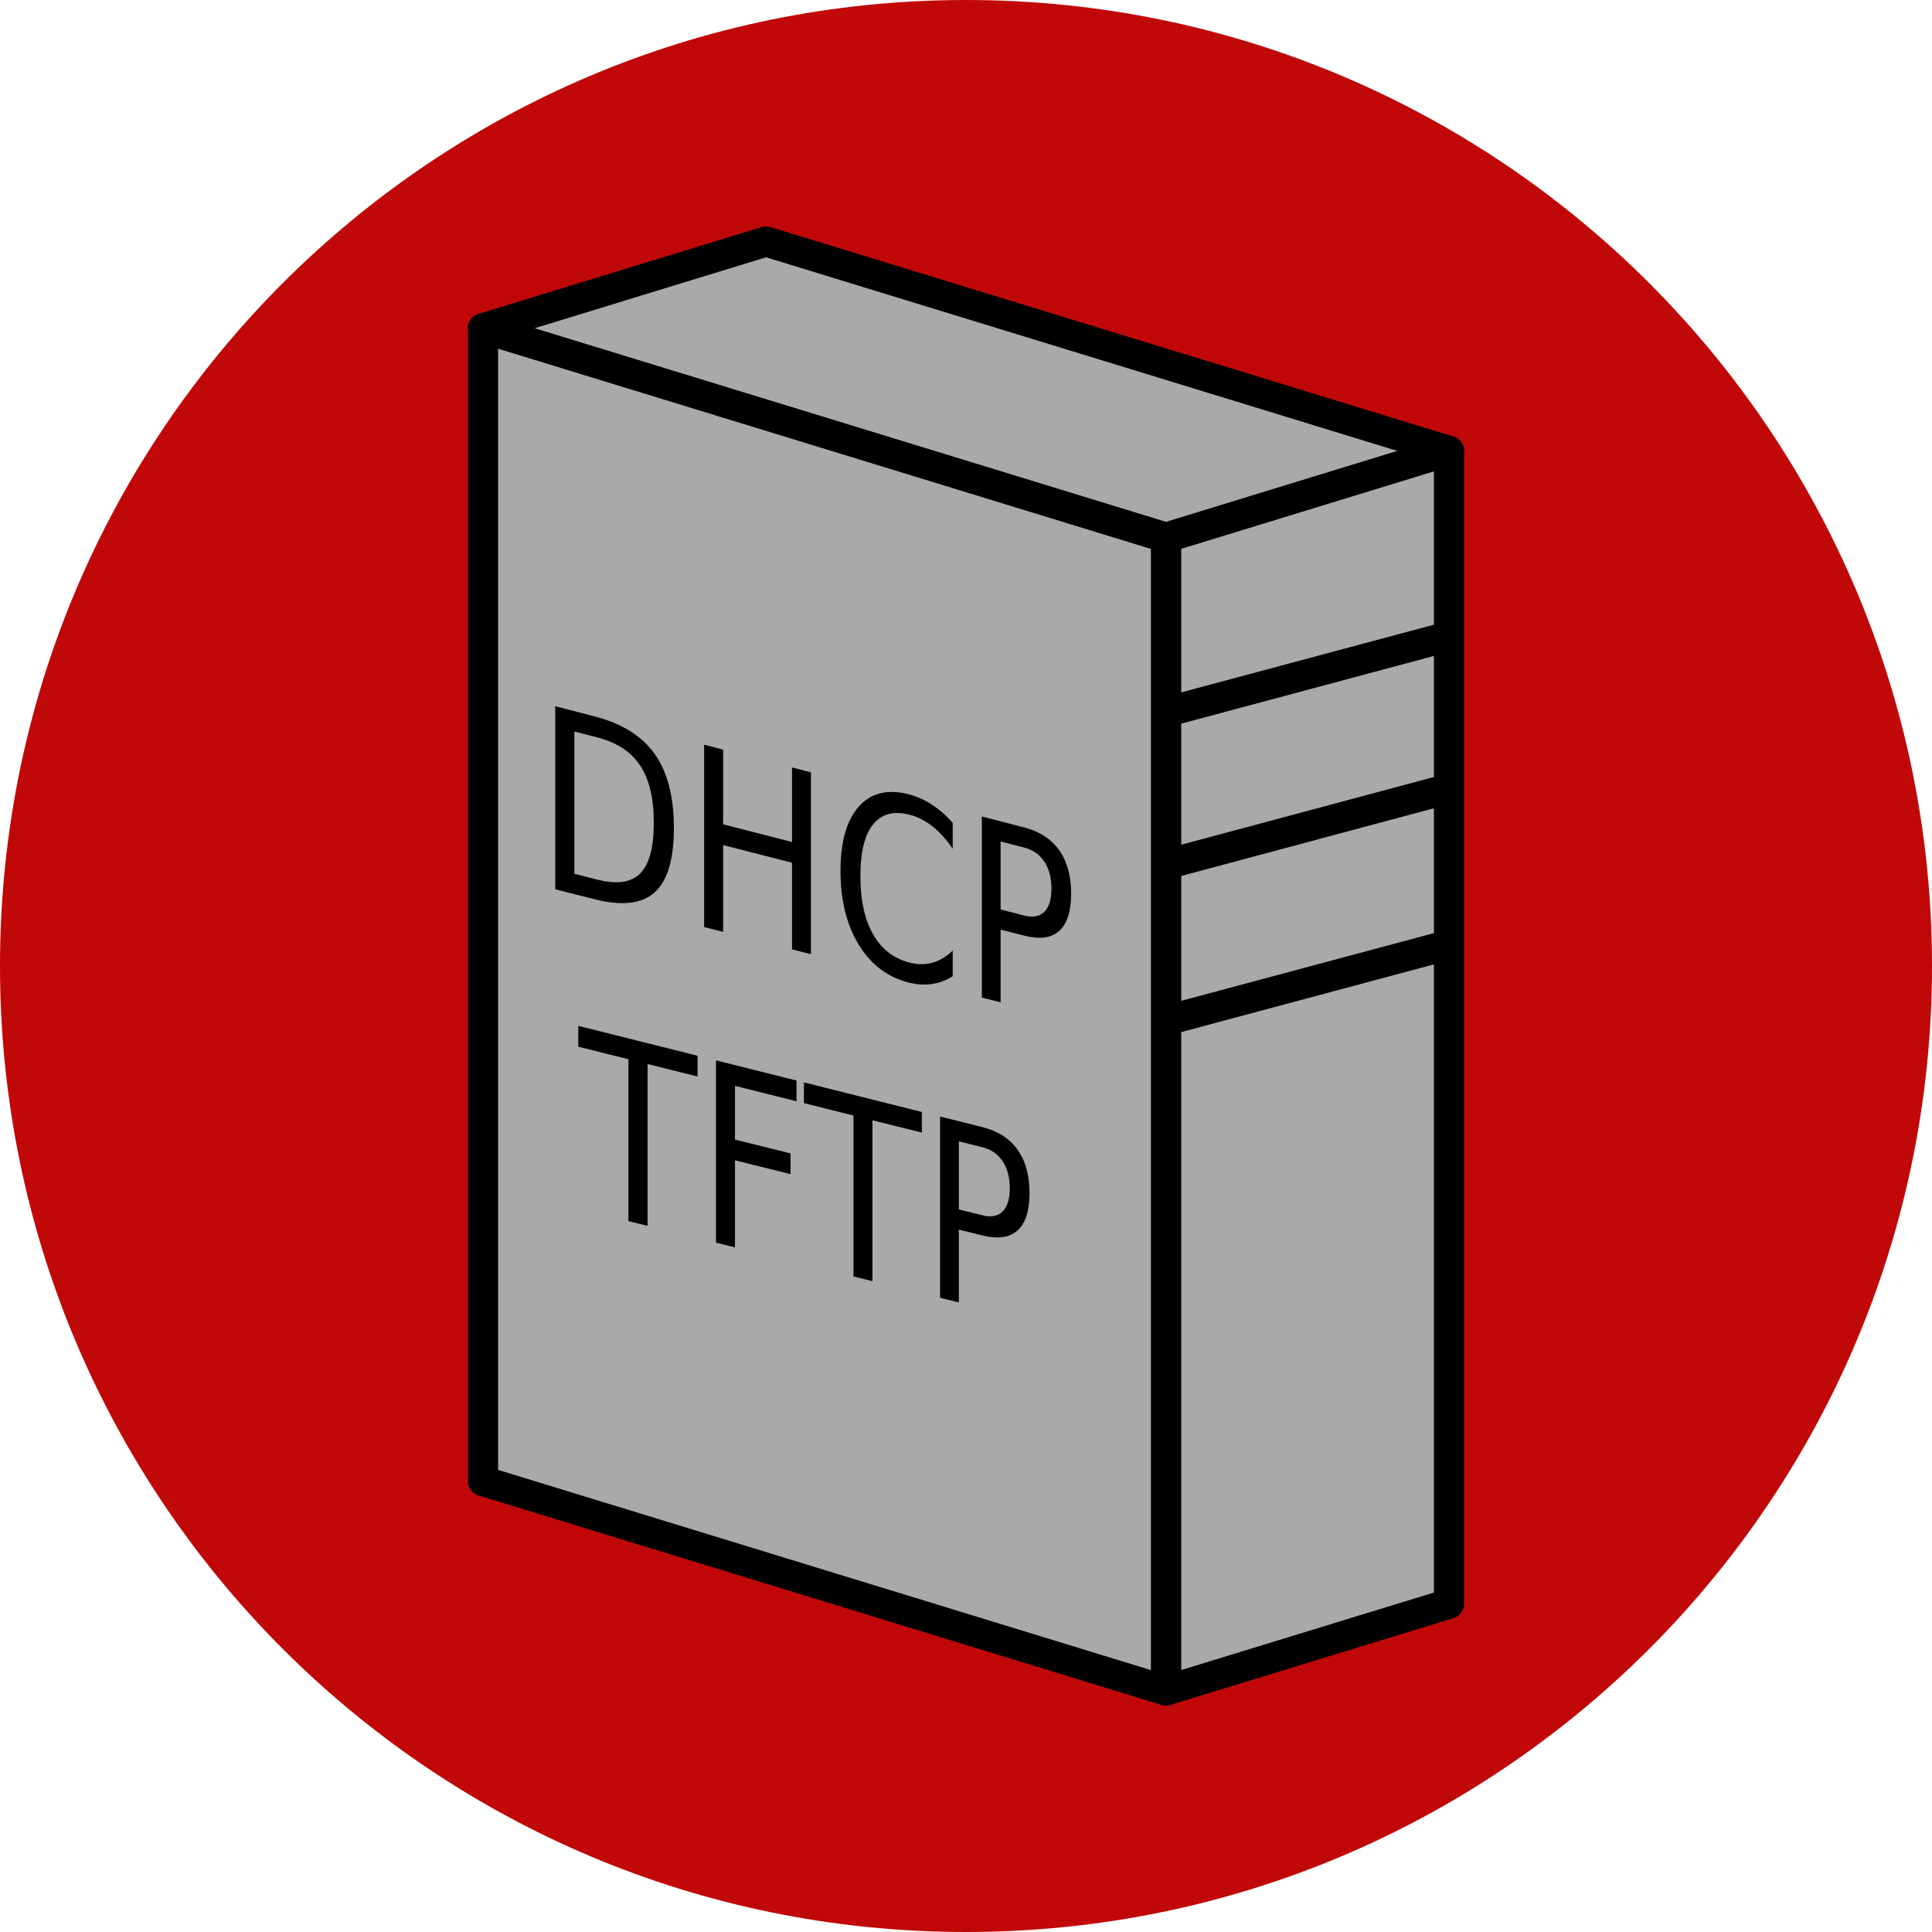
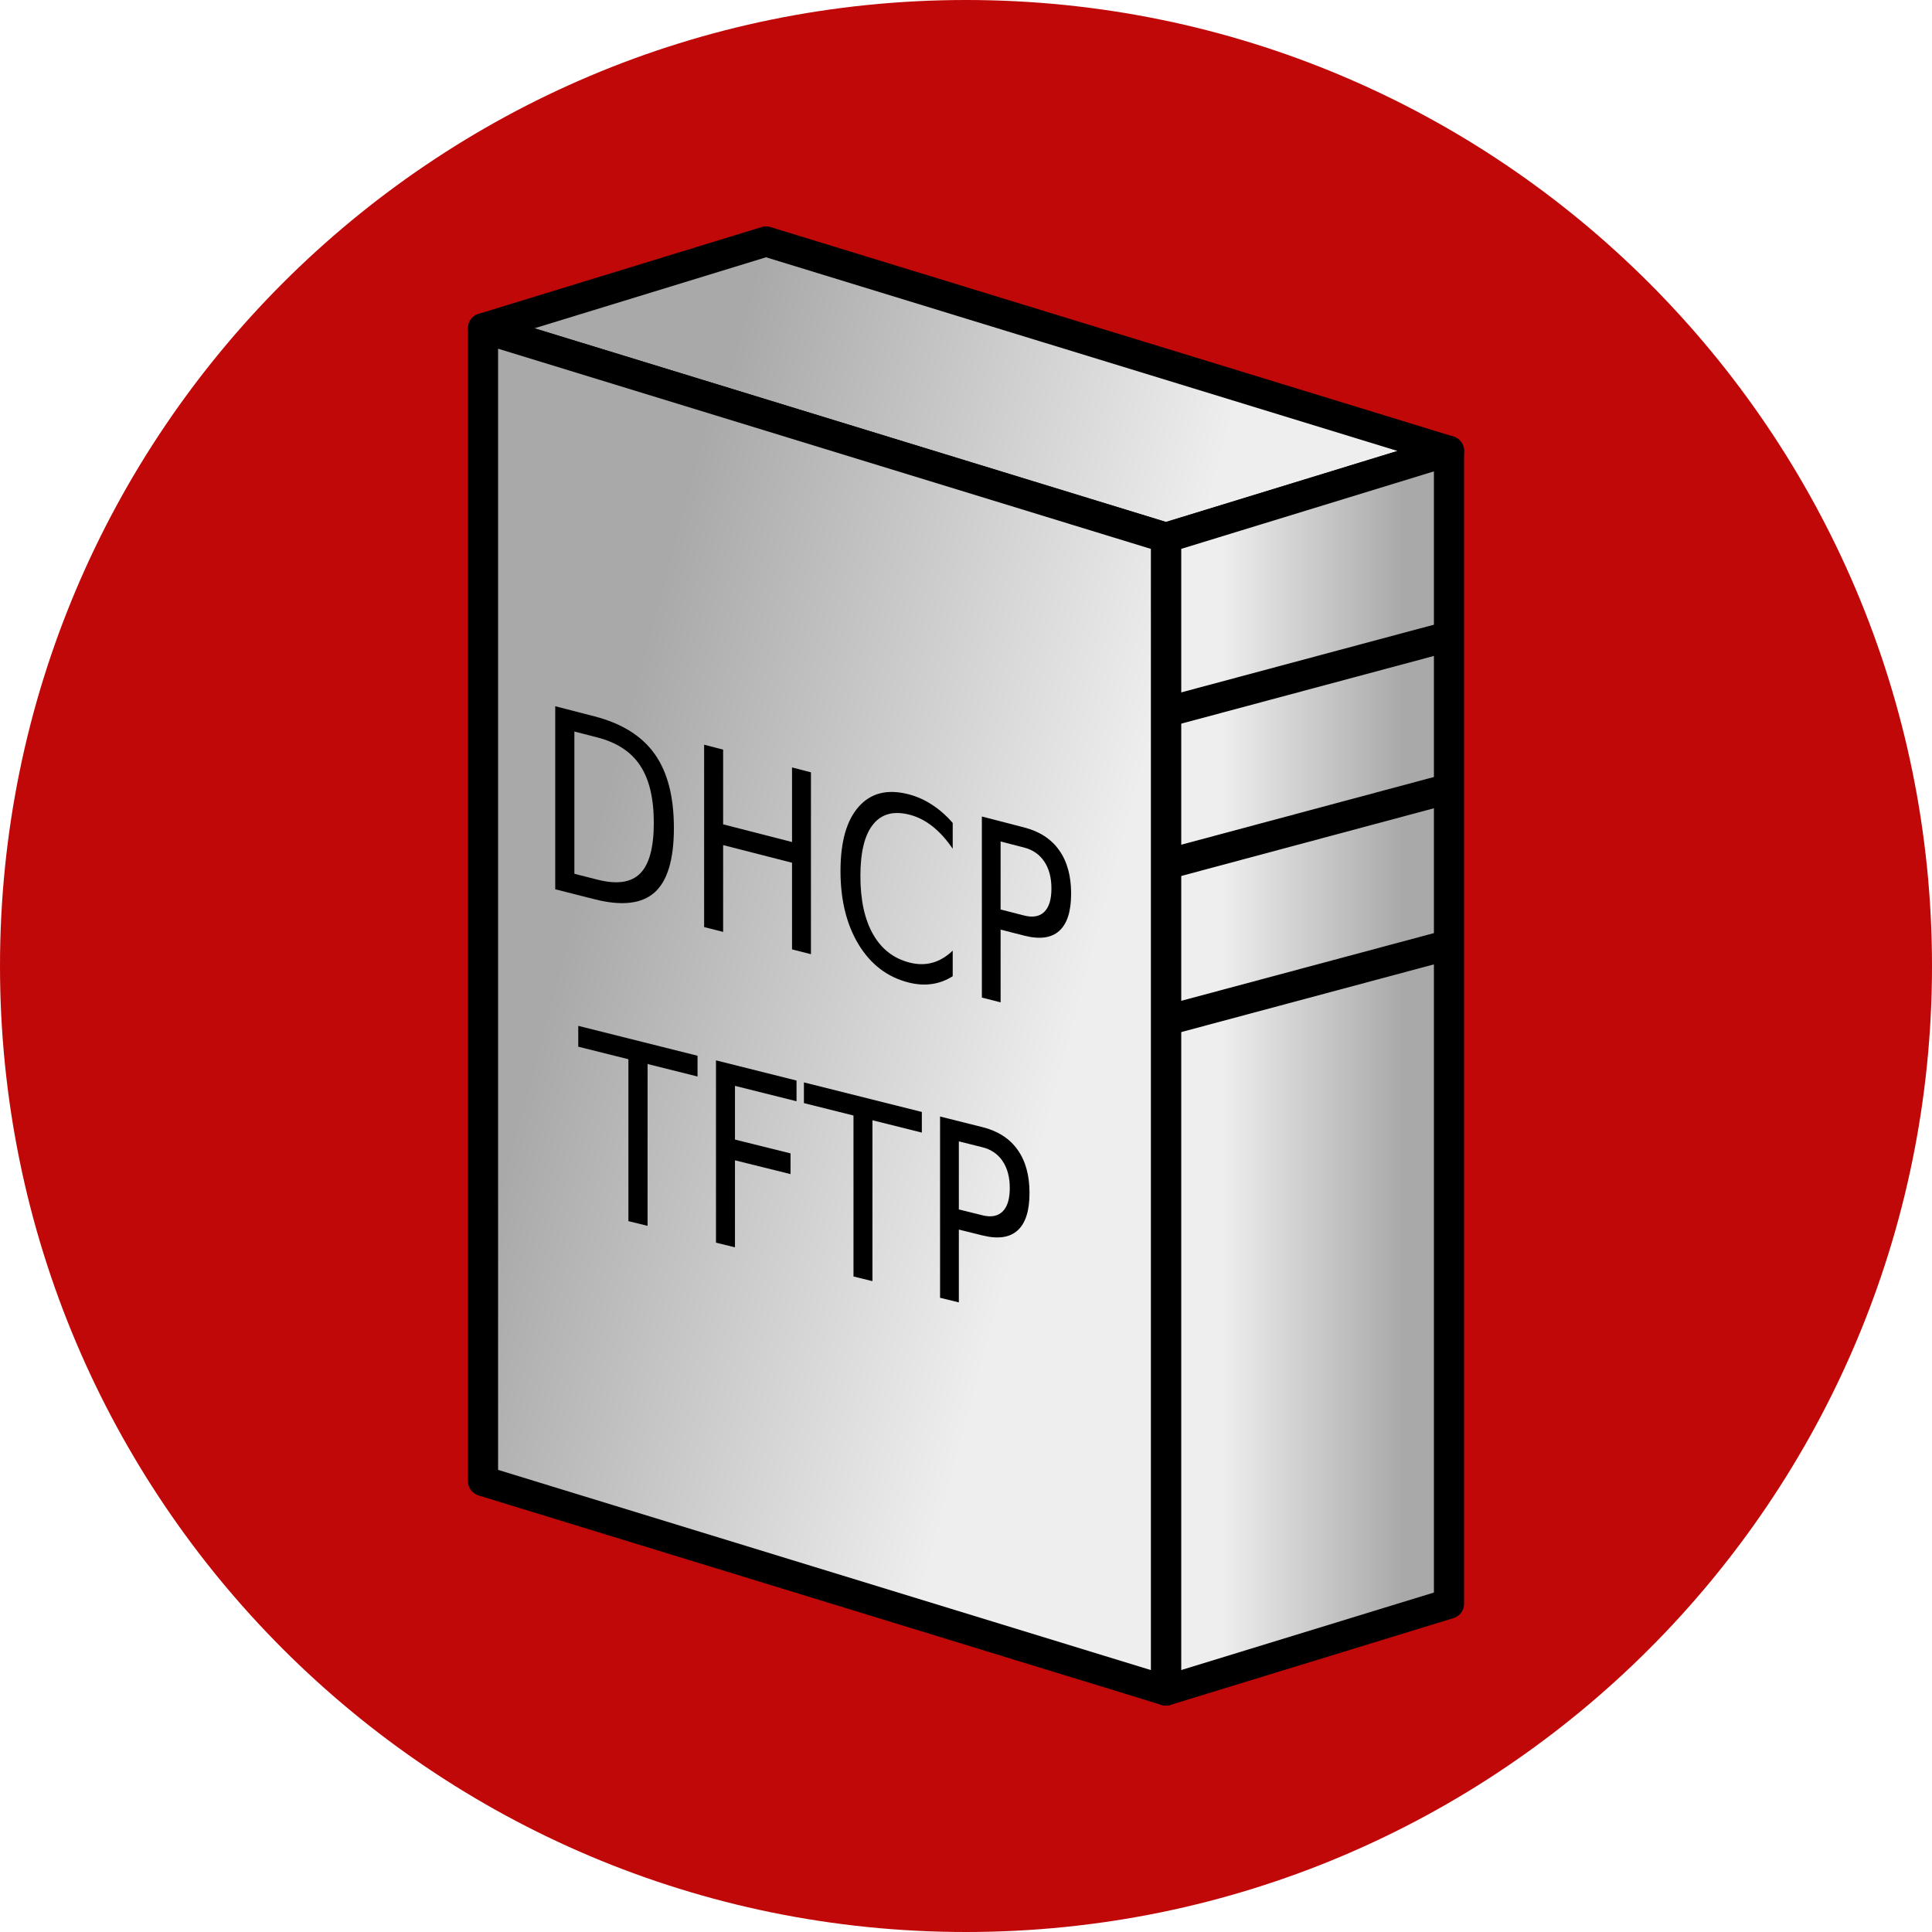
- <svg xmlns="http://www.w3.org/2000/svg" width="512" height="512" viewBox="0 0 512 512" version="1.1" id="svg8">
+ <svg xmlns="http://www.w3.org/2000/svg" xmlns:xlink="http://www.w3.org/1999/xlink" id="svg8" version="1.1" viewBox="0 0 512 512" height="512" width="512">
  <defs id="defs2">
-     </defs>
-   <g style="display:inline" transform="translate(0,-161.5319)" id="layer1">
-     <circle r="256" cy="417.532" cx="256" id="path4489" style="fill:#c00808;fill-opacity:1;stroke:none;stroke-width:7.056;stroke-linecap:round;stroke-miterlimit:4;stroke-dasharray:none" />
+     <linearGradient id="linearGradient5000">
+       <stop id="stop4996" offset="0" style="stop-color:#a9a9a9;stop-opacity:1;" />
+       <stop id="stop4998" offset="1" style="stop-color:#eeeeee;stop-opacity:1" />
+     </linearGradient>
+     <linearGradient gradientUnits="userSpaceOnUse" y2="285.726" x2="323.855" y1="285.726" x1="371.622" id="linearGradient5002" xlink:href="#linearGradient5000" />
+     <linearGradient y2="118.603" x2="324.678" y1="84.346" x1="196.828" gradientUnits="userSpaceOnUse" id="linearGradient5020" xlink:href="#linearGradient5000" />
+     <linearGradient y2="274.412" x2="284.257" y1="239.119" x1="152.542" gradientUnits="userSpaceOnUse" id="linearGradient5030" xlink:href="#linearGradient5000" />
+   </defs>
+   <g id="layer1" transform="translate(0,-161.5319)" style="display:inline">
+     <circle style="fill:#c00808;fill-opacity:1;stroke:none;stroke-width:7.056;stroke-linecap:round;stroke-miterlimit:4;stroke-dasharray:none" id="path4489" cx="256" cy="417.532" r="256" />
  </g>
-   <g style="display:inline" id="layer2">
-     <path d="M 128,87.001 V 392.492 l 75.002,-23.001 V 64 Z" style="fill:#353564;fill-opacity:1;fill-rule:evenodd;stroke:none;stroke-width:4.496;stroke-linecap:round;stroke-linejoin:round;stroke-miterlimit:4;stroke-dasharray:none" id="path4509" />
-     <path d="M 203.002,64 384,119.508 V 424.999 L 203.002,369.491 Z" style="fill:#e9e9ff;fill-opacity:1;fill-rule:evenodd;stroke:none;stroke-width:4.496;stroke-linecap:round;stroke-linejoin:round;stroke-miterlimit:4;stroke-dasharray:none" id="path4511" />
-     <path d="M 128,392.492 308.998,448 384,424.999 203.002,369.491 Z" style="fill:#afafde;fill-opacity:1;fill-rule:evenodd;stroke:none;stroke-width:4.496;stroke-linecap:round;stroke-linejoin:round;stroke-miterlimit:4;stroke-dasharray:none" id="path4513" />
-     <path d="M 128,87.001 308.998,142.509 384,119.508 203.002,64 Z" style="fill:#a9a9a9;fill-opacity:1;fill-rule:evenodd;stroke:#000000;stroke-width:8;stroke-linecap:round;stroke-linejoin:round;stroke-miterlimit:4;stroke-dasharray:none;stroke-opacity:1" id="path4515" />
-     <path d="M 308.998,142.509 V 448 L 384,424.999 V 119.508 Z" style="fill:#a9a9a9;fill-opacity:1;fill-rule:evenodd;stroke:#000000;stroke-width:8;stroke-linecap:round;stroke-linejoin:round;stroke-miterlimit:4;stroke-dasharray:none;stroke-opacity:1" id="path4517" />
-     <path d="M 128,87.001 308.998,142.509 V 448 L 128,392.492 Z" style="fill:#a9a9a9;fill-opacity:1;fill-rule:evenodd;stroke:#000000;stroke-width:8;stroke-linecap:round;stroke-linejoin:round;stroke-miterlimit:4;stroke-dasharray:none;stroke-opacity:1" id="path4519" />
-     <path id="path4529" d="m 311.127,188.145 c 24.522,-6.571 49.043,-13.141 73.563,-19.711" style="fill:none;stroke:#000000;stroke-width:8;stroke-linecap:butt;stroke-linejoin:miter;stroke-miterlimit:4;stroke-dasharray:none;stroke-opacity:1" />
-     <path id="path4529-7" d="m 308.88,229.113 c 24.522,-6.571 49.043,-13.141 73.563,-19.711" style="display:inline;fill:none;stroke:#000000;stroke-width:8;stroke-linecap:butt;stroke-linejoin:miter;stroke-miterlimit:4;stroke-dasharray:none;stroke-opacity:1" />
-     <path id="path4529-3" d="m 309.465,270.327 c 24.522,-6.571 49.043,-13.141 73.563,-19.711" style="display:inline;fill:none;stroke:#000000;stroke-width:8;stroke-linecap:butt;stroke-linejoin:miter;stroke-miterlimit:4;stroke-dasharray:none;stroke-opacity:1" />
-     <g id="text4561" style="font-style:normal;font-variant:normal;font-weight:normal;font-stretch:normal;font-size:85.333px;line-height:1.25;font-family:sans-serif;-inkscape-font-specification:sans-serif;letter-spacing:0px;word-spacing:0px;fill:#000000;fill-opacity:1;stroke:none" aria-label="DHCP TFTP" transform="matrix(0.8668477,0,0,0.8668477,26.5272,37.92278)">
-       <g id="text5353" style="font-style:normal;font-variant:normal;font-weight:normal;font-stretch:normal;font-size:85.333px;line-height:1.25;font-family:sans-serif;-inkscape-font-specification:sans-serif;text-align:center;letter-spacing:0px;word-spacing:0px;text-anchor:middle;fill:#000000;fill-opacity:1;stroke:none" transform="rotate(-90)" aria-label="DHCP TFTP">
-         <path id="path5374" d="m -179.887,144.996 c 0,0 -43.496,0 -43.496,0 0,0 -1.797,7.063 -1.797,7.063 -1.515,5.957 -0.877,10.31 1.913,13.062 2.784,2.771 7.939,4.155 15.467,4.155 7.478,0 13.305,-1.385 17.484,-4.155 4.201,-2.753 7.07,-7.106 8.606,-13.062 0,0 1.822,-7.063 1.822,-7.063 m 7.732,-5.854 c 0,0 -3.107,12.02 -3.107,12.02 -2.163,8.366 -6.005,14.498 -11.525,18.403 -5.492,3.903 -13.02,5.853 -22.586,5.853 -9.616,0 -16.18,-1.96 -19.692,-5.882 -3.514,-3.924 -4.216,-10.047 -2.102,-18.374 0,0 3.052,-12.02 3.052,-12.02 0,0 55.961,0 55.961,0" />
-         <path id="path5376" d="m -183.923,184.662 c 0,0 -1.502,5.809 -1.502,5.809 0,0 -22.842,0 -22.842,0 0,0 -5.405,21.062 -5.405,21.062 0,0 22.801,0 22.801,0 0,0 -1.495,5.784 -1.495,5.784 0,0 -55.598,0 -55.598,0 0,0 1.468,-5.784 1.468,-5.784 0,0 26.49,0 26.49,0 0,0 5.394,-21.062 5.394,-21.062 0,0 -26.536,0 -26.536,0 0,0 1.475,-5.809 1.475,-5.809 0,0 55.75,0 55.75,0" />
-         <path id="path5378" d="m -207.837,260.658 c 0,0 -7.903,0 -7.903,0 2.848,-1.932 5.137,-3.998 6.867,-6.197 1.726,-2.181 2.907,-4.505 3.544,-6.972 1.255,-4.861 0.271,-8.586 -2.954,-11.172 -3.201,-2.587 -8.472,-3.881 -15.811,-3.881 -7.314,0 -13.248,1.294 -17.8,3.881 -4.525,2.586 -7.405,6.311 -8.641,11.172 -0.627,2.467 -0.637,4.791 -0.028,6.972 0.603,2.199 1.834,4.265 3.692,6.197 0,0 -7.829,0 -7.829,0 -1.271,-2.008 -2.065,-4.14 -2.383,-6.396 -0.323,-2.238 -0.167,-4.609 0.469,-7.115 1.634,-6.439 5.488,-11.515 11.563,-15.225 6.104,-3.712 13.61,-5.569 22.516,-5.569 8.931,0 15.485,1.857 19.662,5.569 4.199,3.71 5.464,8.786 3.799,15.225 -0.658,2.543 -1.721,4.934 -3.191,7.171 -1.449,2.256 -3.307,4.369 -5.572,6.339 0,0 0,0 0,0" />
-         <path id="path5380" d="m -213.507,275.3 c 0,0 -20.79,0 -20.79,0 0,0 -1.844,7.194 -1.844,7.194 -0.682,2.66 -0.308,4.716 1.122,6.168 1.429,1.451 3.809,2.177 7.14,2.177 3.306,0 6.047,-0.726 8.222,-2.177 2.176,-1.452 3.607,-3.507 4.294,-6.168 0,0 1.856,-7.194 1.856,-7.194 m 7.633,-5.728 c 0,0 -3.341,12.922 -3.341,12.922 -1.224,4.735 -3.554,8.307 -6.989,10.719 -3.414,2.43 -7.821,3.644 -13.222,3.644 -5.45,0 -9.257,-1.214 -11.422,-3.644 -2.171,-2.412 -2.651,-5.984 -1.44,-10.719 0,0 1.84,-7.194 1.84,-7.194 0,0 -22.235,0 -22.235,0 0,0 1.454,-5.728 1.454,-5.728 0,0 55.356,0 55.356,0" />
-         <path id="path5382" d="m -269.874,146.184 c 0,0 -9.137,36.464 -9.137,36.464 0,0 -6.349,0 -6.349,0 0,0 3.819,-15.274 3.819,-15.274 0,0 -49.473,0 -49.473,0 0,0 1.441,-5.861 1.441,-5.861 0,0 49.497,0 49.497,0 0,0 3.833,-15.328 3.833,-15.328 0,0 6.368,0 6.368,0" />
-         <path id="path5384" d="m -280.423,188.286 c 0,0 -6.17,24.622 -6.17,24.622 0,0 -6.333,0 -6.333,0 0,0 4.705,-18.816 4.705,-18.816 0,0 -16.417,0 -16.417,0 0,0 -4.223,16.983 -4.223,16.983 0,0 -6.334,0 -6.334,0 0,0 4.214,-16.983 4.214,-16.983 0,0 -26.603,0 -26.603,0 0,0 1.428,-5.806 1.428,-5.806 0,0 55.733,0 55.733,0" />
-         <path id="path5386" d="m -287.16,215.171 c 0,0 -9.033,36.048 -9.033,36.048 0,0 -6.313,0 -6.313,0 0,0 3.776,-15.101 3.776,-15.101 0,0 -49.19,0 -49.19,0 0,0 1.425,-5.794 1.425,-5.794 0,0 49.214,0 49.214,0 0,0 3.789,-15.153 3.789,-15.153 0,0 6.332,0 6.332,0" />
-         <path id="path5388" d="m -305.186,262.533 c 0,0 -20.812,0 -20.812,0 0,0 -1.79,7.21 -1.79,7.21 -0.662,2.666 -0.272,4.726 1.17,6.181 1.442,1.455 3.83,2.182 7.164,2.182 3.31,0 6.048,-0.727 8.214,-2.182 2.167,-1.455 3.584,-3.515 4.251,-6.181 0,0 1.803,-7.21 1.803,-7.21 m 7.597,-5.74 c 0,0 -3.245,12.95 -3.245,12.95 -1.189,4.745 -3.494,8.325 -6.914,10.742 -3.399,2.435 -7.802,3.652 -13.208,3.652 -5.456,0 -9.277,-1.217 -11.462,-3.652 -2.191,-2.417 -2.7,-5.997 -1.524,-10.742 0,0 1.787,-7.21 1.787,-7.21 0,0 -22.259,0 -22.259,0 0,0 1.412,-5.74 1.412,-5.74 0,0 55.415,0 55.415,0" />
+   <g id="layer2" style="display:inline">
+     <path id="path4509" style="fill:#353564;fill-opacity:1;fill-rule:evenodd;stroke:none;stroke-width:4.496;stroke-linecap:round;stroke-linejoin:round;stroke-miterlimit:4;stroke-dasharray:none" d="M 128,87.001 V 392.492 l 75.002,-23.001 V 64 Z" />
+     <path id="path4511" style="fill:#e9e9ff;fill-opacity:1;fill-rule:evenodd;stroke:none;stroke-width:4.496;stroke-linecap:round;stroke-linejoin:round;stroke-miterlimit:4;stroke-dasharray:none" d="M 203.002,64 384,119.508 V 424.999 L 203.002,369.491 Z" />
+     <path id="path4513" style="fill:#afafde;fill-opacity:1;fill-rule:evenodd;stroke:none;stroke-width:4.496;stroke-linecap:round;stroke-linejoin:round;stroke-miterlimit:4;stroke-dasharray:none" d="M 128,392.492 308.998,448 384,424.999 203.002,369.491 Z" />
+     <path id="path4515" style="fill:url(#linearGradient5020);fill-opacity:1;fill-rule:evenodd;stroke:#000000;stroke-width:8;stroke-linecap:round;stroke-linejoin:round;stroke-miterlimit:4;stroke-dasharray:none;stroke-opacity:1" d="M 128,87.001 308.998,142.509 384,119.508 203.002,64 Z" />
+     <path id="path4517" style="fill:url(#linearGradient5002);fill-opacity:1;fill-rule:evenodd;stroke:#000000;stroke-width:8;stroke-linecap:round;stroke-linejoin:round;stroke-miterlimit:4;stroke-dasharray:none;stroke-opacity:1" d="M 308.998,142.509 V 448 L 384,424.999 V 119.508 Z" />
+     <path id="path4519" style="fill:url(#linearGradient5030);fill-opacity:1;fill-rule:evenodd;stroke:#000000;stroke-width:8;stroke-linecap:round;stroke-linejoin:round;stroke-miterlimit:4;stroke-dasharray:none;stroke-opacity:1" d="M 128,87.001 308.998,142.509 V 448 L 128,392.492 Z" />
+     <path style="fill:none;stroke:#000000;stroke-width:8;stroke-linecap:butt;stroke-linejoin:miter;stroke-miterlimit:4;stroke-dasharray:none;stroke-opacity:1" d="m 311.127,188.145 c 24.522,-6.571 49.043,-13.141 73.563,-19.711" id="path4529" />
+     <path style="display:inline;fill:none;stroke:#000000;stroke-width:8;stroke-linecap:butt;stroke-linejoin:miter;stroke-miterlimit:4;stroke-dasharray:none;stroke-opacity:1" d="m 308.88,229.113 c 24.522,-6.571 49.043,-13.141 73.563,-19.711" id="path4529-7" />
+     <path style="display:inline;fill:none;stroke:#000000;stroke-width:8;stroke-linecap:butt;stroke-linejoin:miter;stroke-miterlimit:4;stroke-dasharray:none;stroke-opacity:1" d="m 309.465,270.327 c 24.522,-6.571 49.043,-13.141 73.563,-19.711" id="path4529-3" />
+     <g transform="matrix(0.8668477,0,0,0.8668477,26.5272,37.92278)" aria-label="DHCP TFTP" style="font-style:normal;font-variant:normal;font-weight:normal;font-stretch:normal;font-size:85.333px;line-height:1.25;font-family:sans-serif;-inkscape-font-specification:sans-serif;letter-spacing:0px;word-spacing:0px;fill:#000000;fill-opacity:1;stroke:none" id="text4561">
+       <g aria-label="DHCP TFTP" transform="rotate(-90)" style="font-style:normal;font-variant:normal;font-weight:normal;font-stretch:normal;font-size:85.333px;line-height:1.25;font-family:sans-serif;-inkscape-font-specification:sans-serif;text-align:center;letter-spacing:0px;word-spacing:0px;text-anchor:middle;fill:#000000;fill-opacity:1;stroke:none" id="text5353">
+         <path d="m -179.887,144.996 c 0,0 -43.496,0 -43.496,0 0,0 -1.797,7.063 -1.797,7.063 -1.515,5.957 -0.877,10.31 1.913,13.062 2.784,2.771 7.939,4.155 15.467,4.155 7.478,0 13.305,-1.385 17.484,-4.155 4.201,-2.753 7.07,-7.106 8.606,-13.062 0,0 1.822,-7.063 1.822,-7.063 m 7.732,-5.854 c 0,0 -3.107,12.02 -3.107,12.02 -2.163,8.366 -6.005,14.498 -11.525,18.403 -5.492,3.903 -13.02,5.853 -22.586,5.853 -9.616,0 -16.18,-1.96 -19.692,-5.882 -3.514,-3.924 -4.216,-10.047 -2.102,-18.374 0,0 3.052,-12.02 3.052,-12.02 0,0 55.961,0 55.961,0" id="path5374" />
+         <path d="m -183.923,184.662 c 0,0 -1.502,5.809 -1.502,5.809 0,0 -22.842,0 -22.842,0 0,0 -5.405,21.062 -5.405,21.062 0,0 22.801,0 22.801,0 0,0 -1.495,5.784 -1.495,5.784 0,0 -55.598,0 -55.598,0 0,0 1.468,-5.784 1.468,-5.784 0,0 26.49,0 26.49,0 0,0 5.394,-21.062 5.394,-21.062 0,0 -26.536,0 -26.536,0 0,0 1.475,-5.809 1.475,-5.809 0,0 55.75,0 55.75,0" id="path5376" />
+         <path d="m -207.837,260.658 c 0,0 -7.903,0 -7.903,0 2.848,-1.932 5.137,-3.998 6.867,-6.197 1.726,-2.181 2.907,-4.505 3.544,-6.972 1.255,-4.861 0.271,-8.586 -2.954,-11.172 -3.201,-2.587 -8.472,-3.881 -15.811,-3.881 -7.314,0 -13.248,1.294 -17.8,3.881 -4.525,2.586 -7.405,6.311 -8.641,11.172 -0.627,2.467 -0.637,4.791 -0.028,6.972 0.603,2.199 1.834,4.265 3.692,6.197 0,0 -7.829,0 -7.829,0 -1.271,-2.008 -2.065,-4.14 -2.383,-6.396 -0.323,-2.238 -0.167,-4.609 0.469,-7.115 1.634,-6.439 5.488,-11.515 11.563,-15.225 6.104,-3.712 13.61,-5.569 22.516,-5.569 8.931,0 15.485,1.857 19.662,5.569 4.199,3.71 5.464,8.786 3.799,15.225 -0.658,2.543 -1.721,4.934 -3.191,7.171 -1.449,2.256 -3.307,4.369 -5.572,6.339 0,0 0,0 0,0" id="path5378" />
+         <path d="m -213.507,275.3 c 0,0 -20.79,0 -20.79,0 0,0 -1.844,7.194 -1.844,7.194 -0.682,2.66 -0.308,4.716 1.122,6.168 1.429,1.451 3.809,2.177 7.14,2.177 3.306,0 6.047,-0.726 8.222,-2.177 2.176,-1.452 3.607,-3.507 4.294,-6.168 0,0 1.856,-7.194 1.856,-7.194 m 7.633,-5.728 c 0,0 -3.341,12.922 -3.341,12.922 -1.224,4.735 -3.554,8.307 -6.989,10.719 -3.414,2.43 -7.821,3.644 -13.222,3.644 -5.45,0 -9.257,-1.214 -11.422,-3.644 -2.171,-2.412 -2.651,-5.984 -1.44,-10.719 0,0 1.84,-7.194 1.84,-7.194 0,0 -22.235,0 -22.235,0 0,0 1.454,-5.728 1.454,-5.728 0,0 55.356,0 55.356,0" id="path5380" />
+         <path d="m -269.874,146.184 c 0,0 -9.137,36.464 -9.137,36.464 0,0 -6.349,0 -6.349,0 0,0 3.819,-15.274 3.819,-15.274 0,0 -49.473,0 -49.473,0 0,0 1.441,-5.861 1.441,-5.861 0,0 49.497,0 49.497,0 0,0 3.833,-15.328 3.833,-15.328 0,0 6.368,0 6.368,0" id="path5382" />
+         <path d="m -280.423,188.286 c 0,0 -6.17,24.622 -6.17,24.622 0,0 -6.333,0 -6.333,0 0,0 4.705,-18.816 4.705,-18.816 0,0 -16.417,0 -16.417,0 0,0 -4.223,16.983 -4.223,16.983 0,0 -6.334,0 -6.334,0 0,0 4.214,-16.983 4.214,-16.983 0,0 -26.603,0 -26.603,0 0,0 1.428,-5.806 1.428,-5.806 0,0 55.733,0 55.733,0" id="path5384" />
+         <path d="m -287.16,215.171 c 0,0 -9.033,36.048 -9.033,36.048 0,0 -6.313,0 -6.313,0 0,0 3.776,-15.101 3.776,-15.101 0,0 -49.19,0 -49.19,0 0,0 1.425,-5.794 1.425,-5.794 0,0 49.214,0 49.214,0 0,0 3.789,-15.153 3.789,-15.153 0,0 6.332,0 6.332,0" id="path5386" />
+         <path d="m -305.186,262.533 c 0,0 -20.812,0 -20.812,0 0,0 -1.79,7.21 -1.79,7.21 -0.662,2.666 -0.272,4.726 1.17,6.181 1.442,1.455 3.83,2.182 7.164,2.182 3.31,0 6.048,-0.727 8.214,-2.182 2.167,-1.455 3.584,-3.515 4.251,-6.181 0,0 1.803,-7.21 1.803,-7.21 m 7.597,-5.74 c 0,0 -3.245,12.95 -3.245,12.95 -1.189,4.745 -3.494,8.325 -6.914,10.742 -3.399,2.435 -7.802,3.652 -13.208,3.652 -5.456,0 -9.277,-1.217 -11.462,-3.652 -2.191,-2.417 -2.7,-5.997 -1.524,-10.742 0,0 1.787,-7.21 1.787,-7.21 0,0 -22.259,0 -22.259,0 0,0 1.412,-5.74 1.412,-5.74 0,0 55.415,0 55.415,0" id="path5388" />
      </g>
    </g>
  </g>
</svg>
